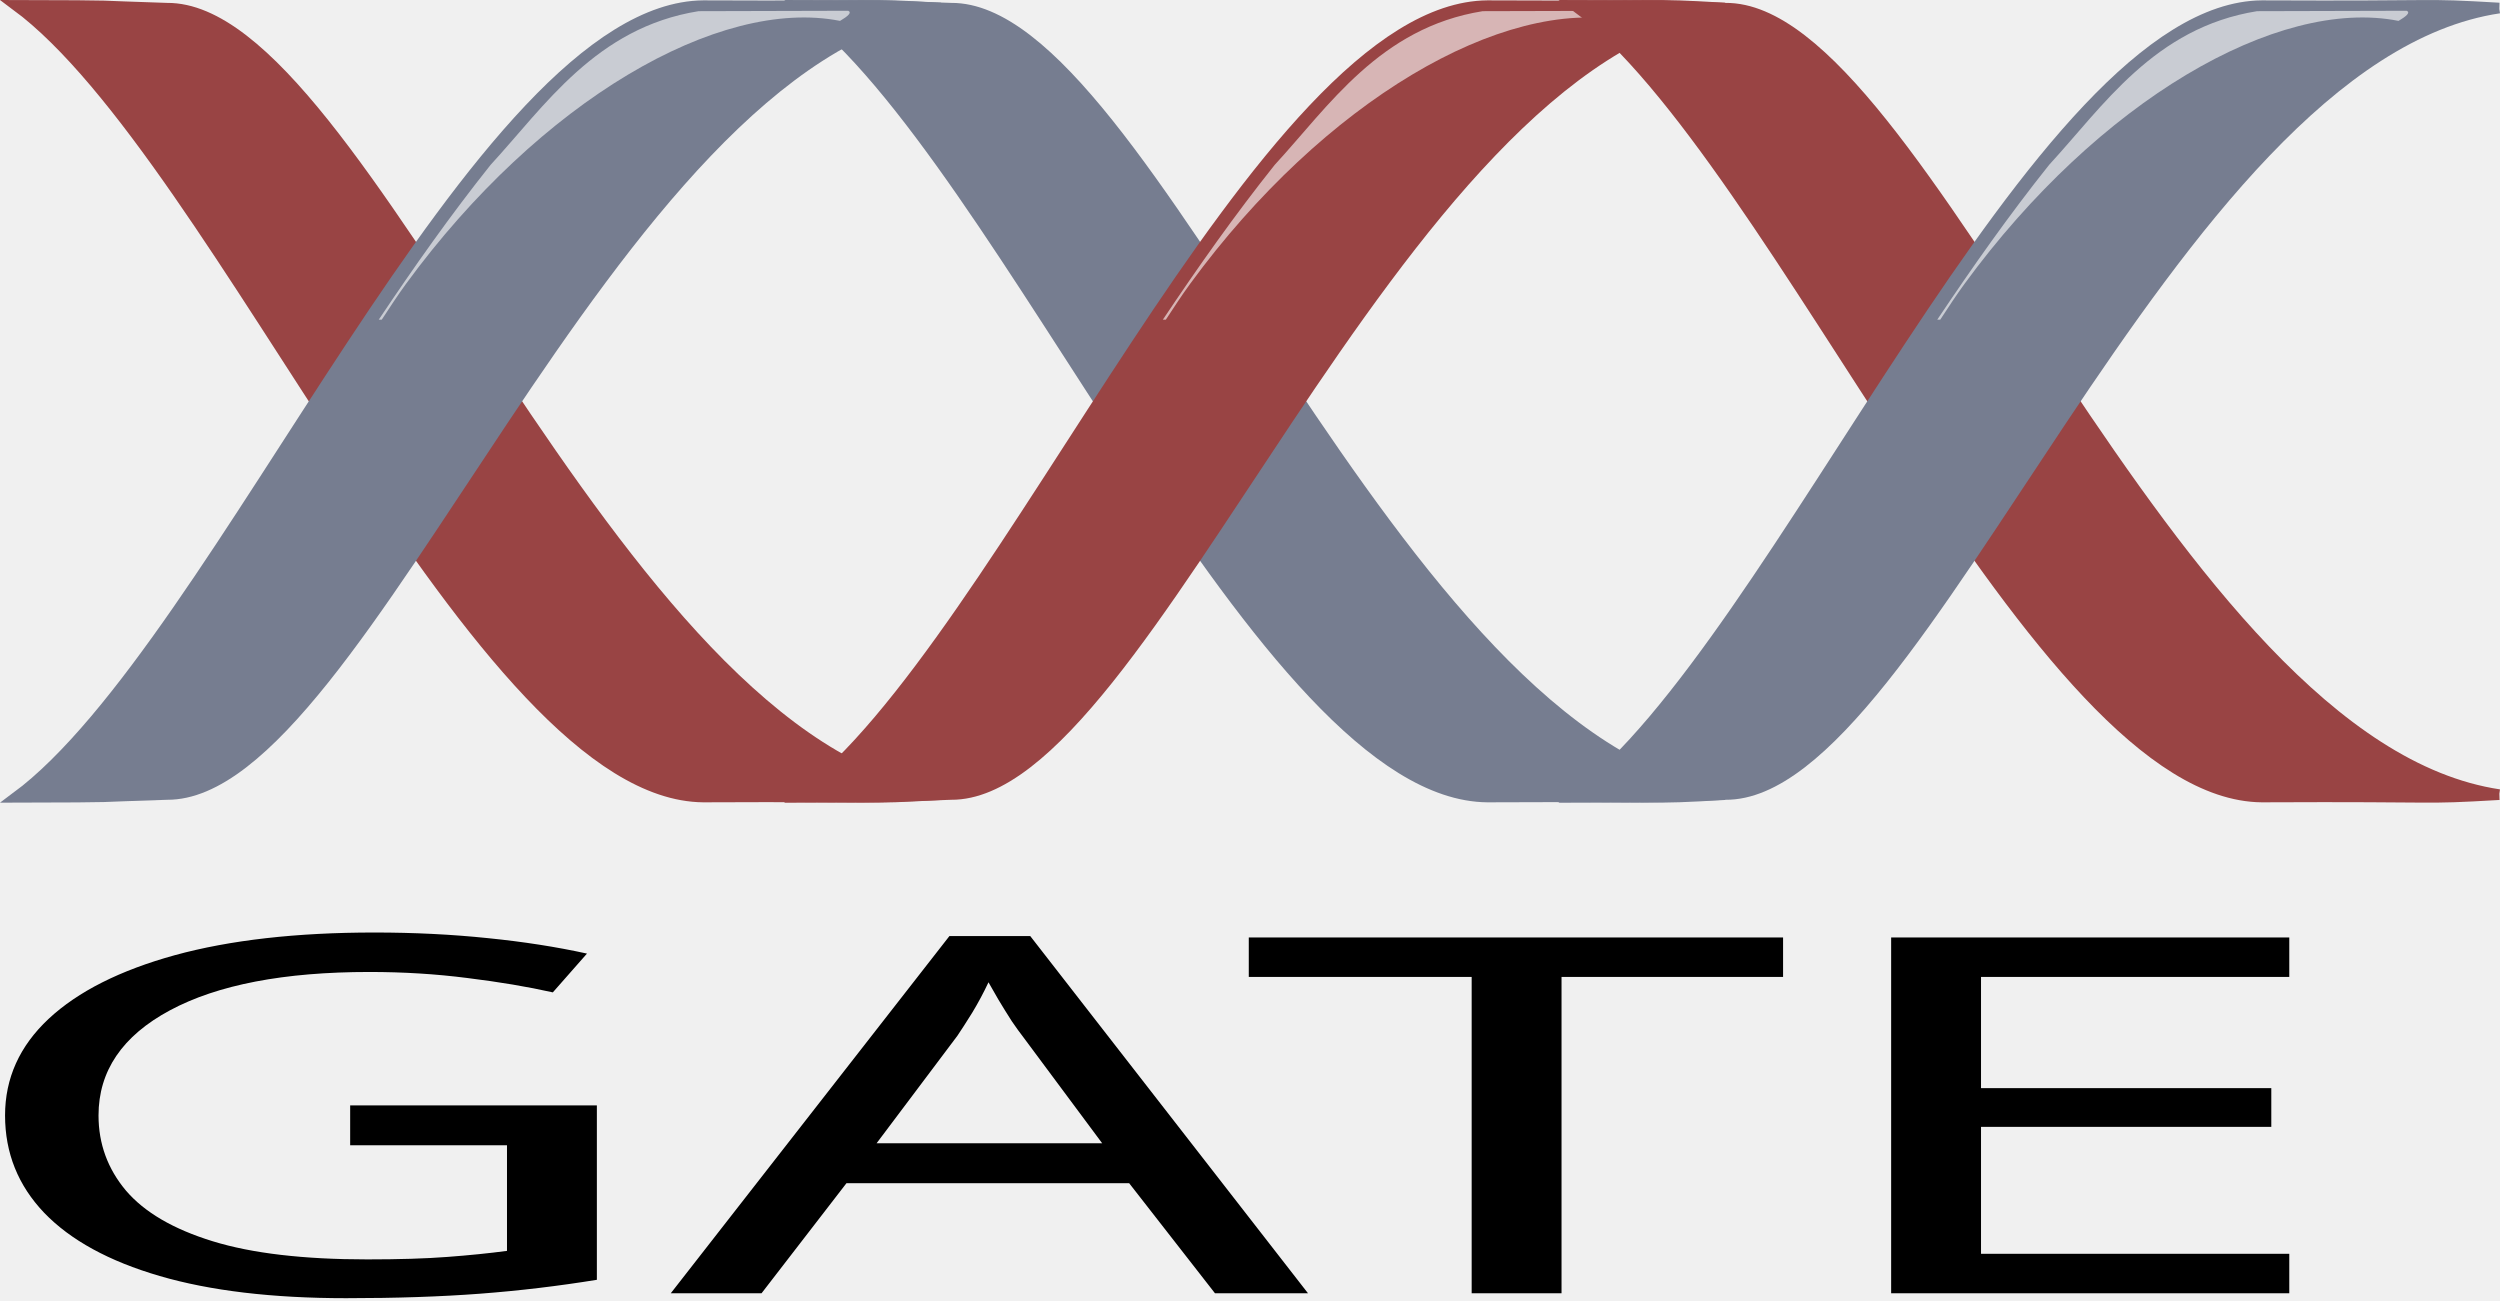
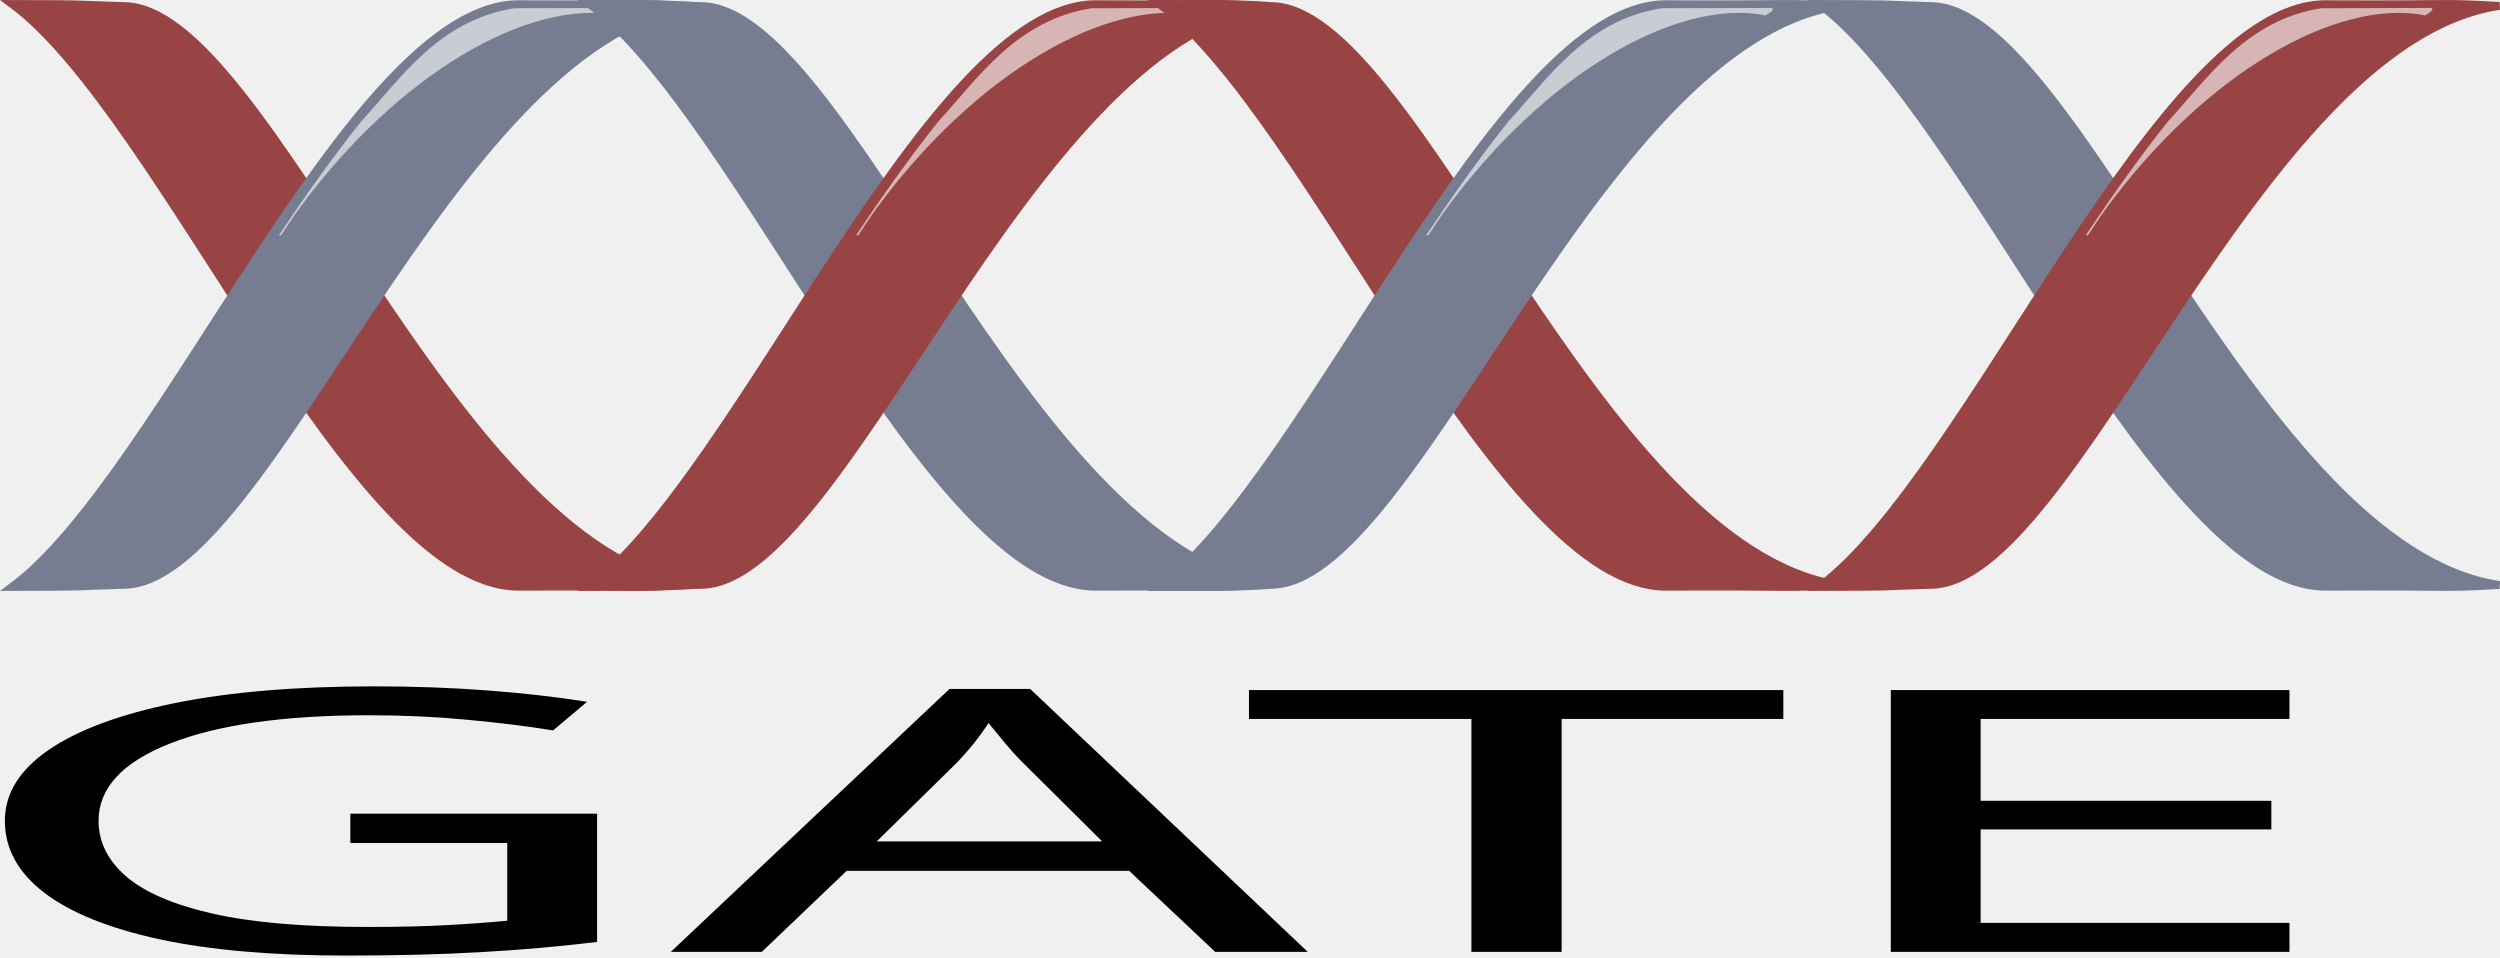
- <svg xmlns="http://www.w3.org/2000/svg" width="123.067" height="64" id="svg2" version="1.1">
+ <svg xmlns="http://www.w3.org/2000/svg" version="1.1" id="svg2" height="64" width="167.174">
  <defs id="defs41" />
-   <g id="g5131">
-     <g transform="matrix(0.5244721,0,0,0.5244721,-10.8852,-117.7746)" id="g4248">
-       <path style="fill:#994444;fill-opacity:1;stroke:#994444;stroke-miterlimit:4;stroke-opacity:1" id="svg_10" d="m 109.049,299.144 c -7.81,0.453 -4.327,0.133 -22.282,0.22 -21.183,-0.186 -45.381,-60.155 -64.492,-74.301 10.989,0.029 6.255,0.029 14.155,0.267 18.467,-0.122 41.399,69.139 72.618,73.814 z" stroke-miterlimit="4" />
-       <path style="fill:#767d90;fill-opacity:1;stroke:#767d90;stroke-miterlimit:4;stroke-opacity:1" id="svg_11" d="m 182.644,299.144 c -7.81,0.453 -4.327,0.133 -22.281,0.22 -21.183,-0.186 -45.381,-60.155 -64.492,-74.301 10.989,0.029 6.255,0.029 14.155,0.267 18.467,-0.122 41.399,69.139 72.618,73.814 z" stroke-miterlimit="4" />
-       <path style="fill:#767d90;fill-opacity:1;stroke:#767d90;stroke-miterlimit:4;stroke-opacity:1" id="svg_12" d="m 109.049,225.312 c -7.81,-0.453 -4.327,-0.133 -22.282,-0.22 -21.183,0.186 -45.381,60.155 -64.492,74.301 10.989,-0.029 6.255,-0.029 14.155,-0.267 18.467,0.122 41.399,-69.139 72.618,-73.814 z" stroke-miterlimit="4" />
-       <path style="fill:#ffffff;fill-opacity:0.603;stroke-miterlimit:4" id="svg_13" d="m 100.371,225.57 c -4.683,0.012 -9.365,0.026 -14.048,0.037 -9.65,1.546 -14.457,8.932 -19.518,14.423 -3.778,4.735 -7.209,9.613 -10.504,14.535 l 0.283,0 c 0.745,-1.129 1.468,-2.255 2.286,-3.373 12.563,-17.165 29.37,-26.927 40.731,-24.672 0.713,-0.424 1.144,-0.776 0.77,-0.95 z" stroke-miterlimit="4" />
-       <path style="fill:#994444;fill-opacity:1;stroke:#994444;stroke-miterlimit:4;stroke-opacity:1" id="svg_14" d="m 182.644,225.312 c -7.81,-0.453 -4.327,-0.133 -22.282,-0.22 -21.183,0.186 -45.381,60.155 -64.492,74.301 10.989,-0.029 6.255,-0.029 14.155,-0.267 18.467,0.122 41.399,-69.139 72.618,-73.814 z" stroke-miterlimit="4" />
-       <path style="fill:#ffffff;fill-opacity:0.603;stroke-miterlimit:4" id="svg_15" d="m 173.967,225.57 c -4.683,0.012 -9.365,0.026 -14.048,0.037 -9.65,1.546 -14.457,8.932 -19.518,14.423 -3.778,4.735 -7.209,9.613 -10.504,14.535 l 0.282,0 c 0.745,-1.129 1.468,-2.255 2.286,-3.373 12.563,-17.165 29.37,-26.927 40.731,-24.672 0.713,-0.424 1.144,-0.776 0.77,-0.95 z" stroke-miterlimit="4" />
-       <path style="fill:#994444;fill-opacity:1;stroke:#994444;stroke-miterlimit:4;stroke-opacity:1" id="svg_17" d="m 255.33,299.144 c -7.81,0.453 -4.327,0.133 -22.282,0.22 -21.183,-0.186 -45.381,-60.155 -64.492,-74.301 10.989,0.029 6.255,0.029 14.155,0.267 18.467,-0.122 41.399,69.139 72.618,73.814 z" stroke-miterlimit="4" />
-       <path style="fill:#767d90;fill-opacity:1;stroke:#767d90;stroke-miterlimit:4;stroke-opacity:1" id="svg_19" d="m 255.33,225.312 c -7.81,-0.453 -4.327,-0.133 -22.282,-0.22 -21.183,0.186 -45.381,60.155 -64.492,74.301 10.989,-0.029 6.255,-0.029 14.155,-0.267 18.467,0.122 41.399,-69.139 72.618,-73.814 z" stroke-miterlimit="4" />
-       <path style="fill:#ffffff;fill-opacity:0.603;stroke-miterlimit:4" id="svg_20" d="m 246.652,225.57 c -4.683,0.012 -9.365,0.026 -14.048,0.037 -9.65,1.546 -14.457,8.932 -19.518,14.423 -3.778,4.735 -7.209,9.613 -10.504,14.535 l 0.282,0 c 0.745,-1.129 1.468,-2.255 2.286,-3.373 12.563,-17.165 29.37,-26.927 40.731,-24.672 0.713,-0.424 1.144,-0.776 0.77,-0.95 z" stroke-miterlimit="4" />
+   <g transform="translate(0.08699772,-3.9531017e-8)" id="g4262">
+     <text xml:space="preserve" style="font-style:normal;font-variant:normal;font-weight:bold;font-stretch:normal;font-size:40.463px;line-height:125%;font-family:sans-serif;-inkscape-font-specification:'sans-serif Bold';letter-spacing:0px;word-spacing:0px;fill:#000000;fill-opacity:1;stroke:none;stroke-width:1px;stroke-linecap:butt;stroke-linejoin:miter;stroke-opacity:1" x="-2.325" y="105.029" id="text4244" transform="scale(1.650033,0.6060486)">
+       <tspan id="tspan4246" x="-2.325" y="105.029" style="font-style:normal;font-variant:normal;font-weight:normal;font-stretch:normal;font-family:sans-serif;-inkscape-font-specification:sans-serif">GATE</tspan>
+     </text>
+     <g id="g4244" transform="translate(-0.08667442,2.291046e-4)">
+       <g id="g4239">
+         <path style="fill:#994444;fill-opacity:1;stroke:#994444;stroke-width:0.524;stroke-miterlimit:4;stroke-opacity:1" id="svg_10" d="M 46.308,39.118 C 42.212,39.356 44.039,39.188 34.622,39.233 23.512,39.136 10.821,7.684 0.798,0.264 6.561,0.28 4.078,0.28 8.222,0.404 17.907,0.341 29.934,36.666 46.308,39.118 Z" stroke-miterlimit="4" />
+         <path style="fill:#767d90;fill-opacity:1;stroke:#767d90;stroke-width:0.524;stroke-miterlimit:4;stroke-opacity:1" id="svg_12" d="M 46.308,0.395 C 42.212,0.158 44.039,0.325 34.622,0.28 23.512,0.378 10.821,31.83 0.798,39.249 6.561,39.234 4.078,39.234 8.222,39.109 17.907,39.173 29.934,2.847 46.308,0.395 Z" stroke-miterlimit="4" />
+         <path style="fill:#ffffff;fill-opacity:0.603;stroke-miterlimit:4" id="svg_13" d="m 41.757,0.531 c -2.456,0.006 -4.912,0.013 -7.368,0.02 C 29.328,1.361 26.807,5.235 24.153,8.115 22.171,10.598 20.372,13.156 18.644,15.738 l 0.148,0 c 0.391,-0.592 0.77,-1.183 1.199,-1.769 C 26.579,4.966 35.394,-0.154 41.353,1.029 41.727,0.807 41.953,0.622 41.757,0.531 Z" stroke-miterlimit="4" />
+       </g>
+       <g id="g4234">
+         <path style="fill:#767d90;fill-opacity:1;stroke:#767d90;stroke-width:0.524;stroke-miterlimit:4;stroke-opacity:1" id="svg_11" d="m 84.907,39.118 c -4.096,0.238 -2.269,0.07 -11.686,0.115 C 62.111,39.136 49.42,7.684 39.396,0.264 45.16,0.28 42.677,0.28 46.82,0.404 56.506,0.341 68.533,36.666 84.907,39.118 Z" stroke-miterlimit="4" />
+         <path style="fill:#994444;fill-opacity:1;stroke:#994444;stroke-width:0.524;stroke-miterlimit:4;stroke-opacity:1" id="svg_14" d="M 84.907,0.395 C 80.811,0.158 82.638,0.325 73.221,0.28 62.111,0.378 49.42,31.83 39.396,39.249 45.16,39.234 42.677,39.234 46.82,39.109 56.506,39.173 68.533,2.847 84.907,0.395 Z" stroke-miterlimit="4" />
+         <path style="fill:#ffffff;fill-opacity:0.603;stroke-miterlimit:4" id="svg_15" d="m 80.355,0.531 c -2.456,0.006 -4.912,0.013 -7.368,0.02 C 67.927,1.361 65.406,5.235 62.751,8.115 60.77,10.598 58.971,13.156 57.242,15.738 l 0.148,0 c 0.391,-0.592 0.77,-1.183 1.199,-1.769 C 65.178,4.966 73.993,-0.154 79.951,1.029 80.325,0.807 80.551,0.622 80.355,0.531 Z" stroke-miterlimit="4" />
+       </g>
+       <g id="g4229">
+         <path style="fill:#994444;fill-opacity:1;stroke:#994444;stroke-width:0.524;stroke-miterlimit:4;stroke-opacity:1" id="svg_17" d="m 123.028,39.118 c -4.096,0.238 -2.269,0.07 -11.686,0.115 C 100.232,39.136 87.541,7.684 77.518,0.264 83.281,0.28 80.799,0.28 84.942,0.404 94.627,0.341 106.655,36.666 123.028,39.118 Z" stroke-miterlimit="4" />
+         <path style="fill:#767d90;fill-opacity:1;stroke:#767d90;stroke-width:0.524;stroke-miterlimit:4;stroke-opacity:1" id="svg_19" d="M 123.028,0.395 C 118.932,0.158 120.759,0.325 111.342,0.28 100.232,0.378 87.541,31.83 77.518,39.249 83.281,39.234 80.799,39.234 84.942,39.109 94.627,39.173 106.655,2.847 123.028,0.395 Z" stroke-miterlimit="4" />
+         <path style="fill:#ffffff;fill-opacity:0.603;stroke-miterlimit:4" id="svg_20" d="m 118.477,0.531 c -2.456,0.006 -4.912,0.013 -7.368,0.02 -5.061,0.811 -7.582,4.685 -10.237,7.564 -1.981,2.483 -3.781,5.042 -5.509,7.623 l 0.148,0 c 0.391,-0.592 0.77,-1.183 1.199,-1.769 6.589,-9.002 15.404,-14.122 21.362,-12.94 0.374,-0.222 0.6,-0.407 0.404,-0.498 z" stroke-miterlimit="4" />
+       </g>
+       <g transform="translate(-2,-0.5436146)" id="g4224">
+         <path style="fill:#767d90;fill-opacity:1;stroke:#767d90;stroke-width:0.524;stroke-miterlimit:4;stroke-opacity:1" id="svg_11-2" d="m 169.135,39.661 c -4.096,0.238 -2.269,0.07 -11.686,0.115 -11.11,-0.098 -23.801,-31.55 -33.824,-38.969 5.763,0.015 3.281,0.015 7.424,0.14 9.685,-0.064 21.713,36.261 38.086,38.714 z" stroke-miterlimit="4" />
+         <path style="fill:#994444;fill-opacity:1;stroke:#994444;stroke-width:0.524;stroke-miterlimit:4;stroke-opacity:1" id="svg_14-5" d="m 169.135,0.939 c -4.096,-0.238 -2.269,-0.07 -11.686,-0.115 -11.11,0.098 -23.801,31.55 -33.824,38.969 5.763,-0.015 3.281,-0.015 7.424,-0.14 9.685,0.064 21.713,-36.261 38.086,-38.714 z" stroke-miterlimit="4" />
+         <path style="fill:#ffffff;fill-opacity:0.603;stroke-miterlimit:4" id="svg_15-4" d="m 164.583,1.074 c -2.456,0.006 -4.912,0.013 -7.368,0.02 -5.061,0.811 -7.582,4.685 -10.237,7.564 -1.982,2.483 -3.781,5.042 -5.509,7.623 l 0.148,0 c 0.391,-0.592 0.77,-1.183 1.199,-1.769 6.589,-9.002 15.404,-14.122 21.362,-12.94 0.374,-0.222 0.6,-0.407 0.404,-0.498 z" stroke-miterlimit="4" />
+       </g>
    </g>
-     <text transform="scale(1.415725,0.7063517)" id="text4244" y="90.129" x="-1.949" style="font-style:normal;font-variant:normal;font-weight:bold;font-stretch:normal;font-size:34.717px;line-height:125%;font-family:sans-serif;-inkscape-font-specification:'sans-serif Bold';letter-spacing:0px;word-spacing:0px;fill:#000000;fill-opacity:1;stroke:none;stroke-width:1px;stroke-linecap:butt;stroke-linejoin:miter;stroke-opacity:1" xml:space="preserve">
-       <tspan style="font-style:normal;font-variant:normal;font-weight:normal;font-stretch:normal;font-family:sans-serif;-inkscape-font-specification:sans-serif" y="90.129" x="-1.949" id="tspan4246">GATE</tspan>
-     </text>
  </g>
</svg>
